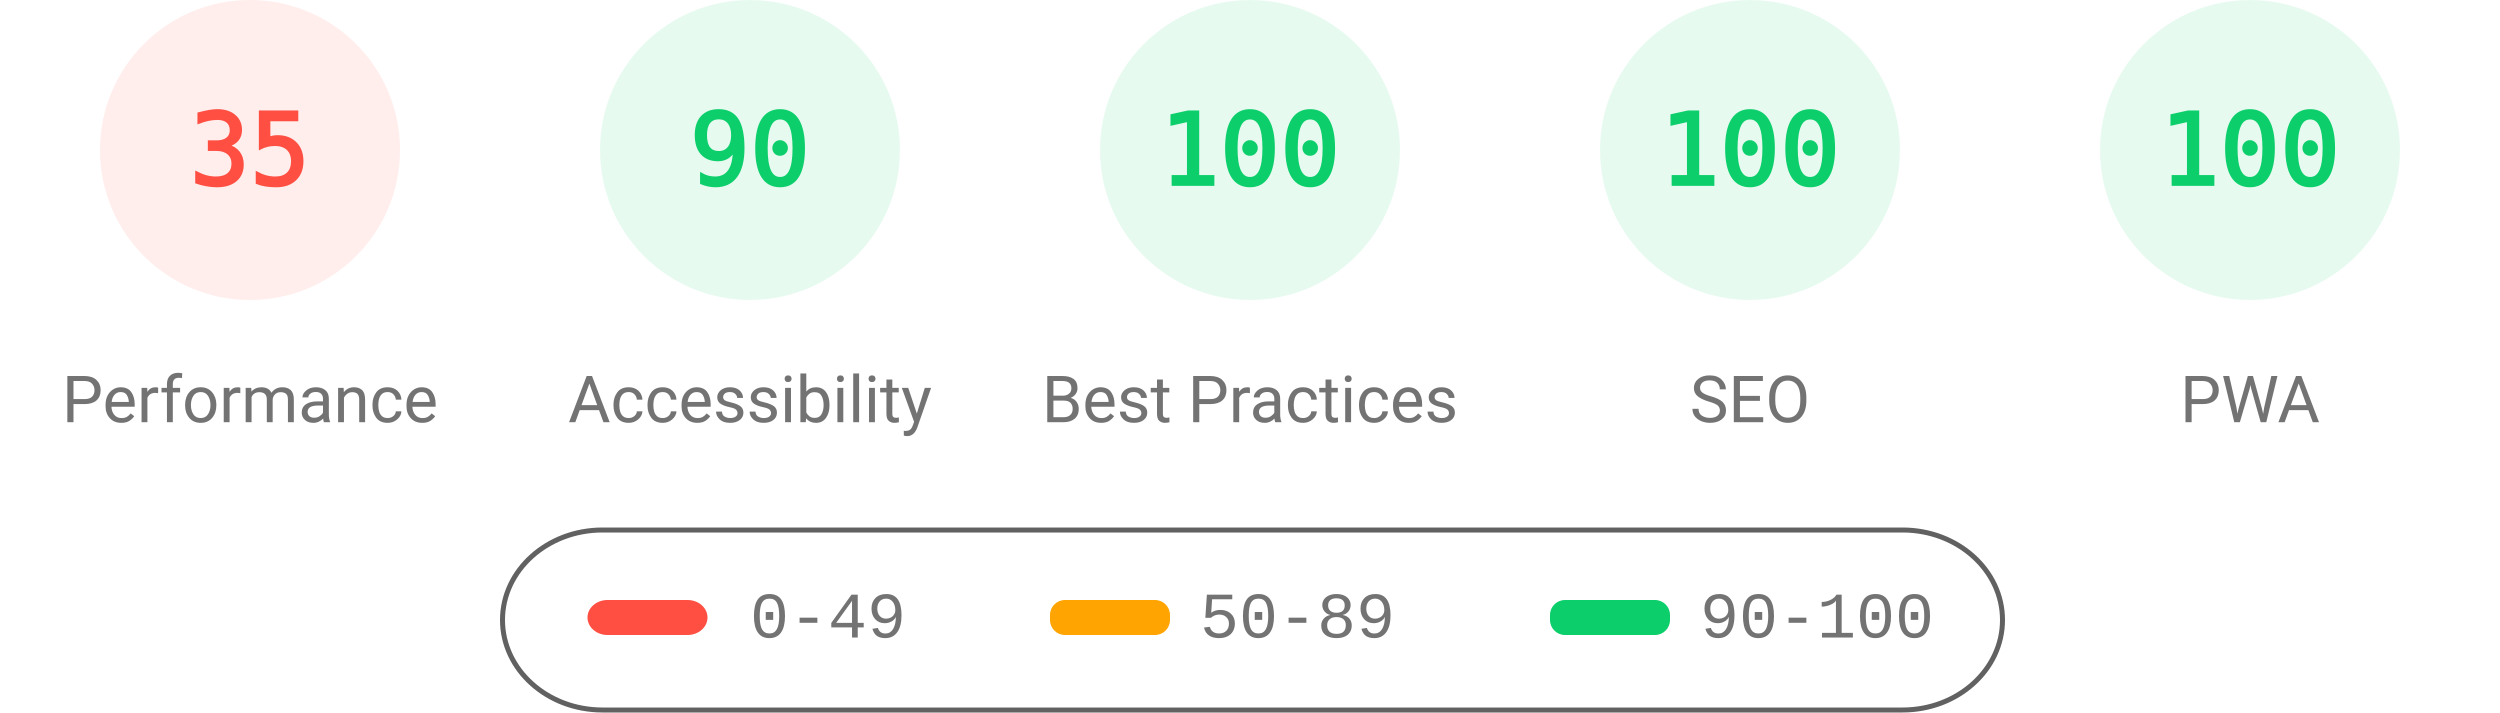
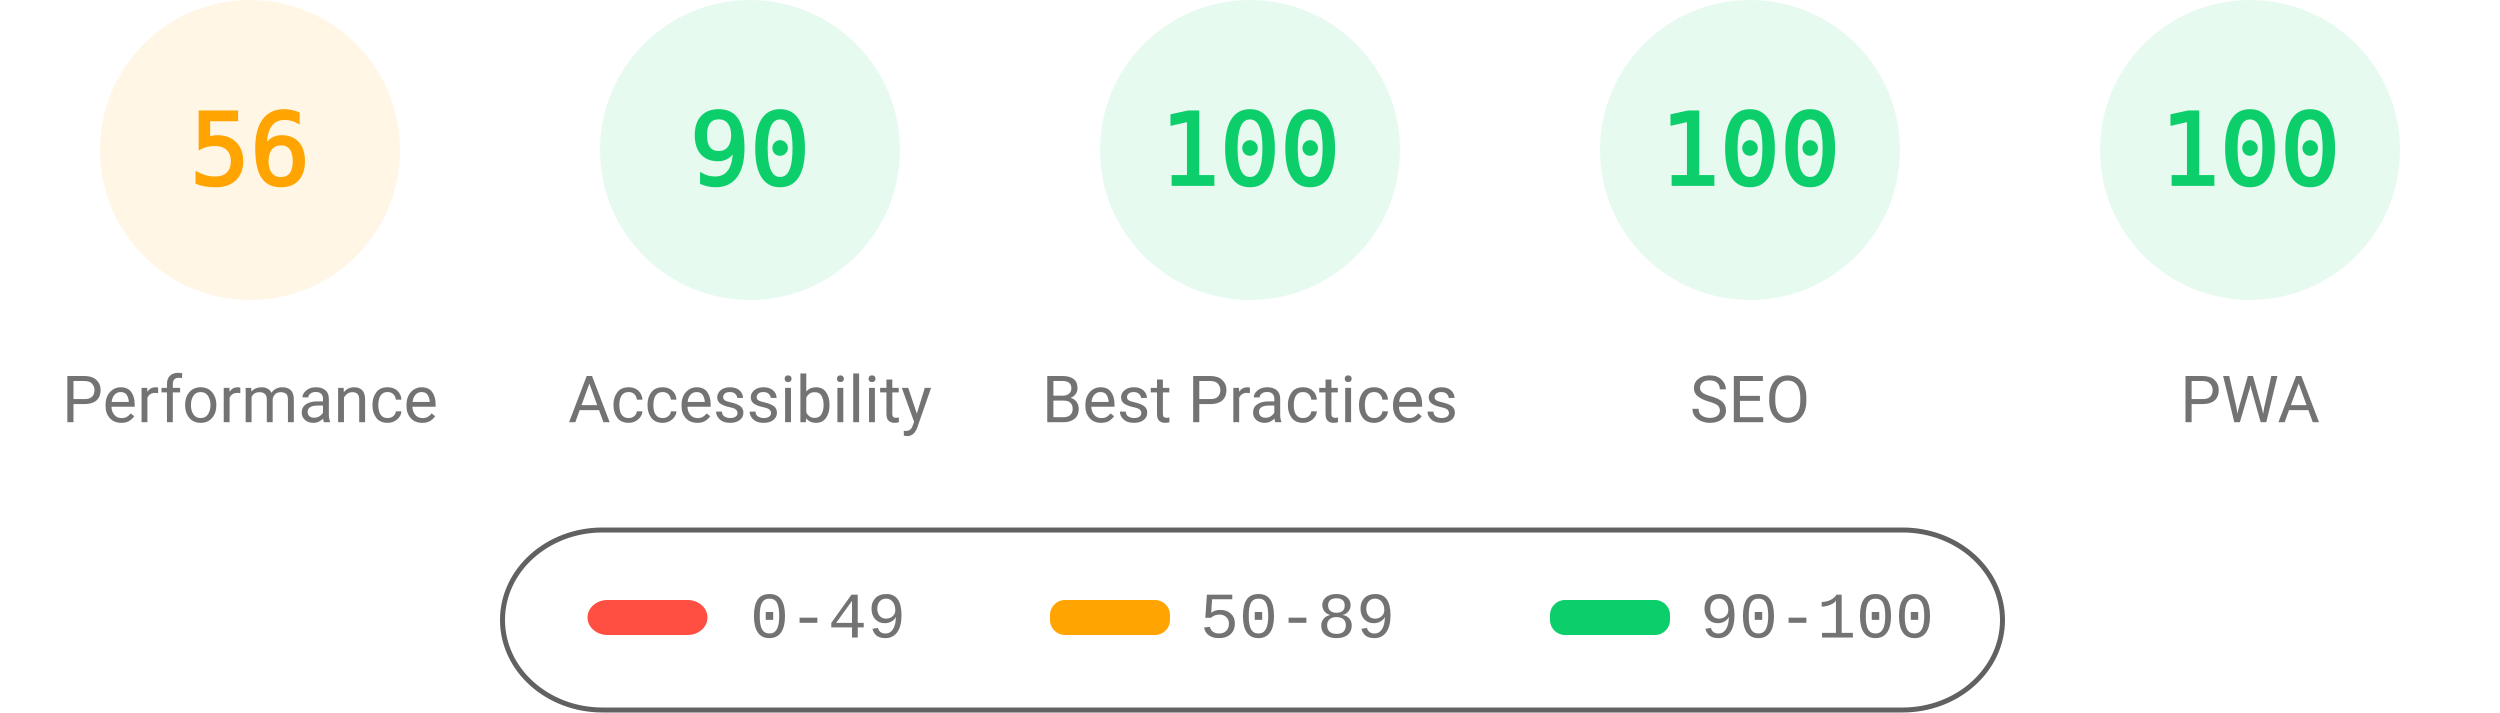
<svg xmlns="http://www.w3.org/2000/svg" fill="none" width="1000" height="285">
  <style>.gauge-base{opacity:.1}.gauge-arc{fill:none;animation-delay:250ms;stroke-linecap:round;transform:rotate(-90deg);transform-origin:100px 60px;animation:load-gauge 1s ease forwards}.guage-text{font-size:40px;font-family:monospace;text-align:center}.guage-red{color:#ff4e42;fill:#ff4e42;stroke:#ff4e42}.guage-orange{color:#ffa400;fill:#ffa400;stroke:#ffa400}.guage-green{color:#0cce6b;fill:#0cce6b;stroke:#0cce6b}.guage-undefined{color:#5c5c5c;fill:#5c5c5c;stroke:#5c5c5c}.guage-title{color:#737373;fill:#737373;stroke:none;font-size:26px;line-height:26px;font-family:Roboto,Halvetica,Arial,sans-serif}@keyframes load-gauge{from{stroke-dasharray:0 352.858}}</style>
-   <svg class="guage-div guage-perf guage-red" viewBox="0 0 200 200" width="200" height="200">
+   <svg class="guage-div guage-perf guage-orange" viewBox="0 0 200 200" width="200" height="200">
    <circle class="gauge-base" r="56" cx="100" cy="60" stroke-width="8" />
-     <circle class="gauge-arc guage-arc-1" r="56" cx="100" cy="60" stroke-width="8" style="stroke-dasharray:123.15,351.858" />
-     <text class="guage-text" x="100" y="60" alignment-baseline="central" dominant-baseline="central" text-anchor="middle">35</text>
+     <circle class="gauge-arc guage-arc-1" r="56" cx="100" cy="60" stroke-width="8" style="stroke-dasharray:197.04,351.858" />
+     <text class="guage-text" x="100" y="60" alignment-baseline="central" dominant-baseline="central" text-anchor="middle">56</text>
    <text class="guage-title" x="100" y="160" alignment-baseline="central" dominant-baseline="central" text-anchor="middle">Performance</text>
  </svg>
  <svg class="guage-div guage-acc guage-green" viewBox="0 0 200 200" width="200" height="200" x="200">
    <circle class="gauge-base" r="56" cx="100" cy="60" stroke-width="8" />
    <circle class="gauge-arc guage-arc-2" r="56" cx="100" cy="60" stroke-width="8" style="stroke-dasharray:316.672,351.858" />
    <text class="guage-text" x="100" y="60" alignment-baseline="central" dominant-baseline="central" text-anchor="middle">90</text>
    <text class="guage-title" x="100" y="160" alignment-baseline="central" dominant-baseline="central" text-anchor="middle">Accessibility</text>
  </svg>
  <svg class="guage-div guage-best guage-green" viewBox="0 0 200 200" width="200" height="200" x="400">
    <circle class="gauge-base" r="56" cx="100" cy="60" stroke-width="8" />
    <circle class="gauge-arc guage-arc-3" r="56" cx="100" cy="60" stroke-width="8" style="stroke-dasharray:351.858,351.858" />
    <text class="guage-text" x="100" y="60" alignment-baseline="central" dominant-baseline="central" text-anchor="middle">100</text>
    <text class="guage-title" x="100" y="160" alignment-baseline="central" dominant-baseline="central" text-anchor="middle">Best Practices</text>
  </svg>
  <svg class="guage-div guage-seo guage-green" viewBox="0 0 200 200" width="200" height="200" x="600">
    <circle class="gauge-base" r="56" cx="100" cy="60" stroke-width="8" />
    <circle class="gauge-arc guage-arc-4" r="56" cx="100" cy="60" stroke-width="8" style="stroke-dasharray:351.858,351.858" />
    <text class="guage-text" x="100" y="60" alignment-baseline="central" dominant-baseline="central" text-anchor="middle">100</text>
    <text class="guage-title" x="100" y="160" alignment-baseline="central" dominant-baseline="central" text-anchor="middle">SEO</text>
  </svg>
  <svg class="guage-div guage-pwa guage-green" viewBox="0 0 200 200" width="200" height="200" x="800">
    <circle class="gauge-base" r="56" cx="100" cy="60" stroke-width="8" />
    <circle class="gauge-arc guage-arc-4" r="56" cx="100" cy="60" stroke-width="8" style="stroke-dasharray:351.858,351.858" />
    <text class="guage-text" x="100" y="60" alignment-baseline="central" dominant-baseline="central" text-anchor="middle">100</text>
    <text class="guage-title" x="100" y="160" alignment-baseline="central" dominant-baseline="central" text-anchor="middle">PWA</text>
  </svg>
  <svg width="604" height="76" x="200" y="210">
    <path fill="none" id="canvas_background" d="M-1-1h604v80H-1z" />
    <rect fill-opacity="0" stroke="#616161" stroke-width="2" rx="40" id="svg_2" height="72" width="600" y="2" x="1" fill="#000" />
    <rect stroke="#000" rx="8" id="svg_3" height="14" width="48" y="30" x="35" stroke-opacity="null" stroke-width="0" fill="#ff4e42" />
    <rect stroke="#000" rx="6" id="svg_4" height="14" width="48" y="30" x="220" stroke-opacity="null" stroke-width="0" fill="#ffa400" />
    <rect stroke="#000" rx="6" id="svg_5" height="14" width="48" y="30" x="420" stroke-opacity="null" stroke-width="0" fill="#0cce6b" />
    <text xml:space="preserve" text-anchor="start" font-family="'Courier New', Courier, monospace" font-size="26" id="svg_6" y="45" x="100" stroke-opacity="null" stroke-width="0" stroke="#000" fill="#737373">0-49</text>
    <text xml:space="preserve" text-anchor="start" font-family="'Courier New', Courier, monospace" font-size="26" id="svg_7" y="45" x="280" stroke-opacity="null" stroke-width="0" stroke="#000" fill="#737373">50-89</text>
    <text xml:space="preserve" text-anchor="start" font-family="'Courier New', Courier, monospace" font-size="26" id="svg_8" y="45" x="480" stroke-opacity="null" stroke-width="0" stroke="#000" fill="#737373">90-100</text>
  </svg>
</svg>
